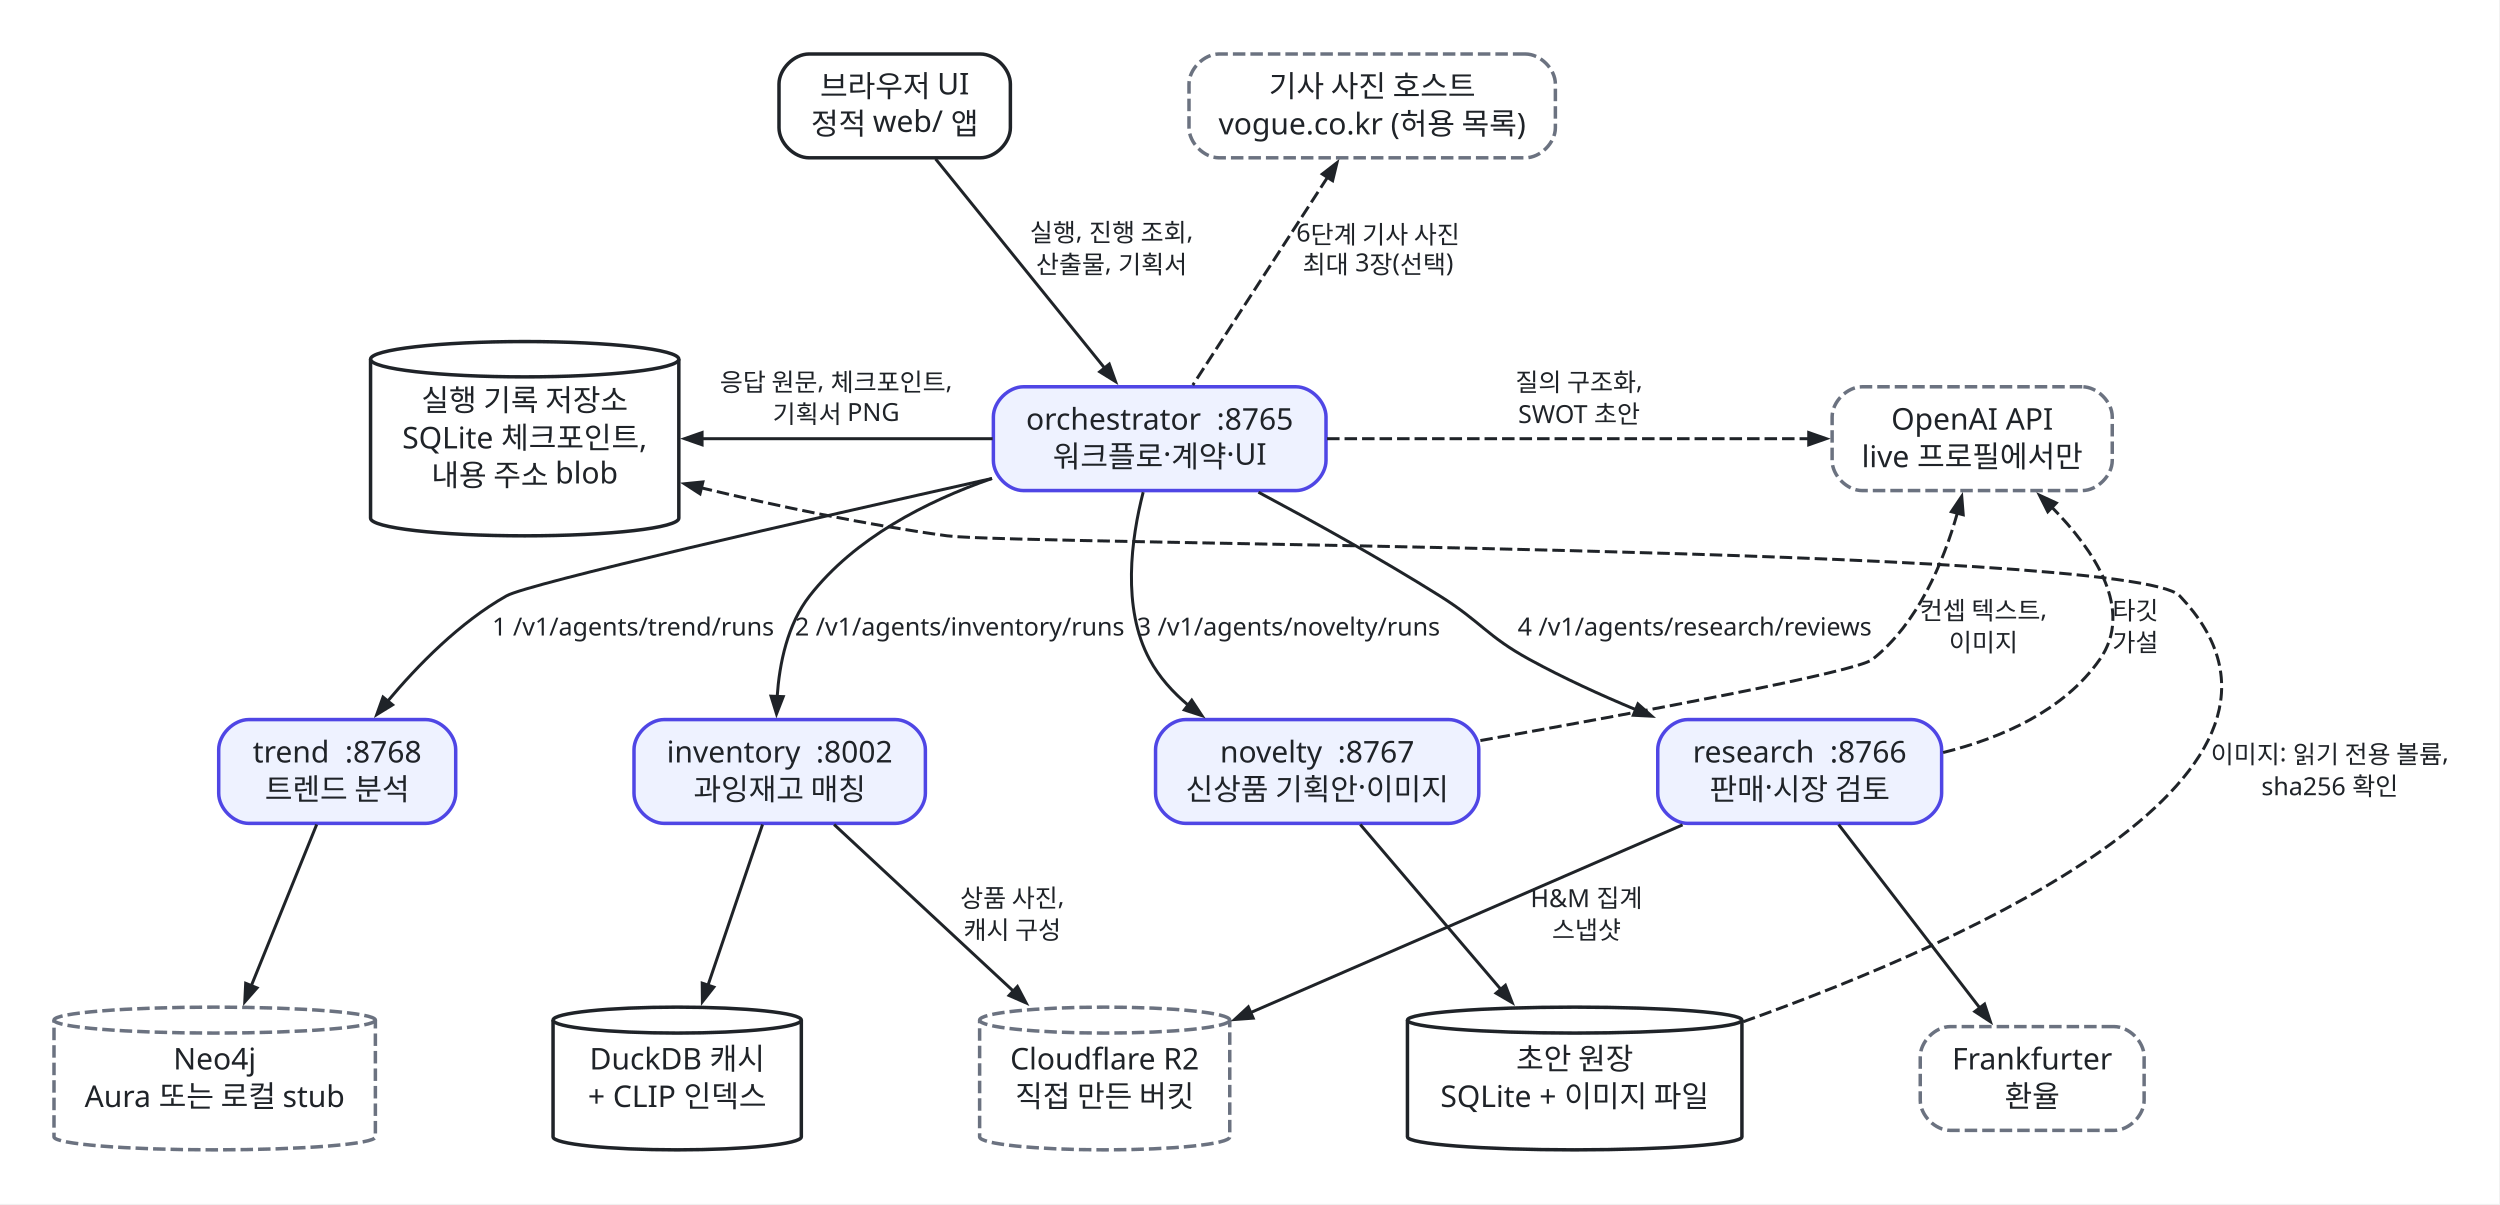
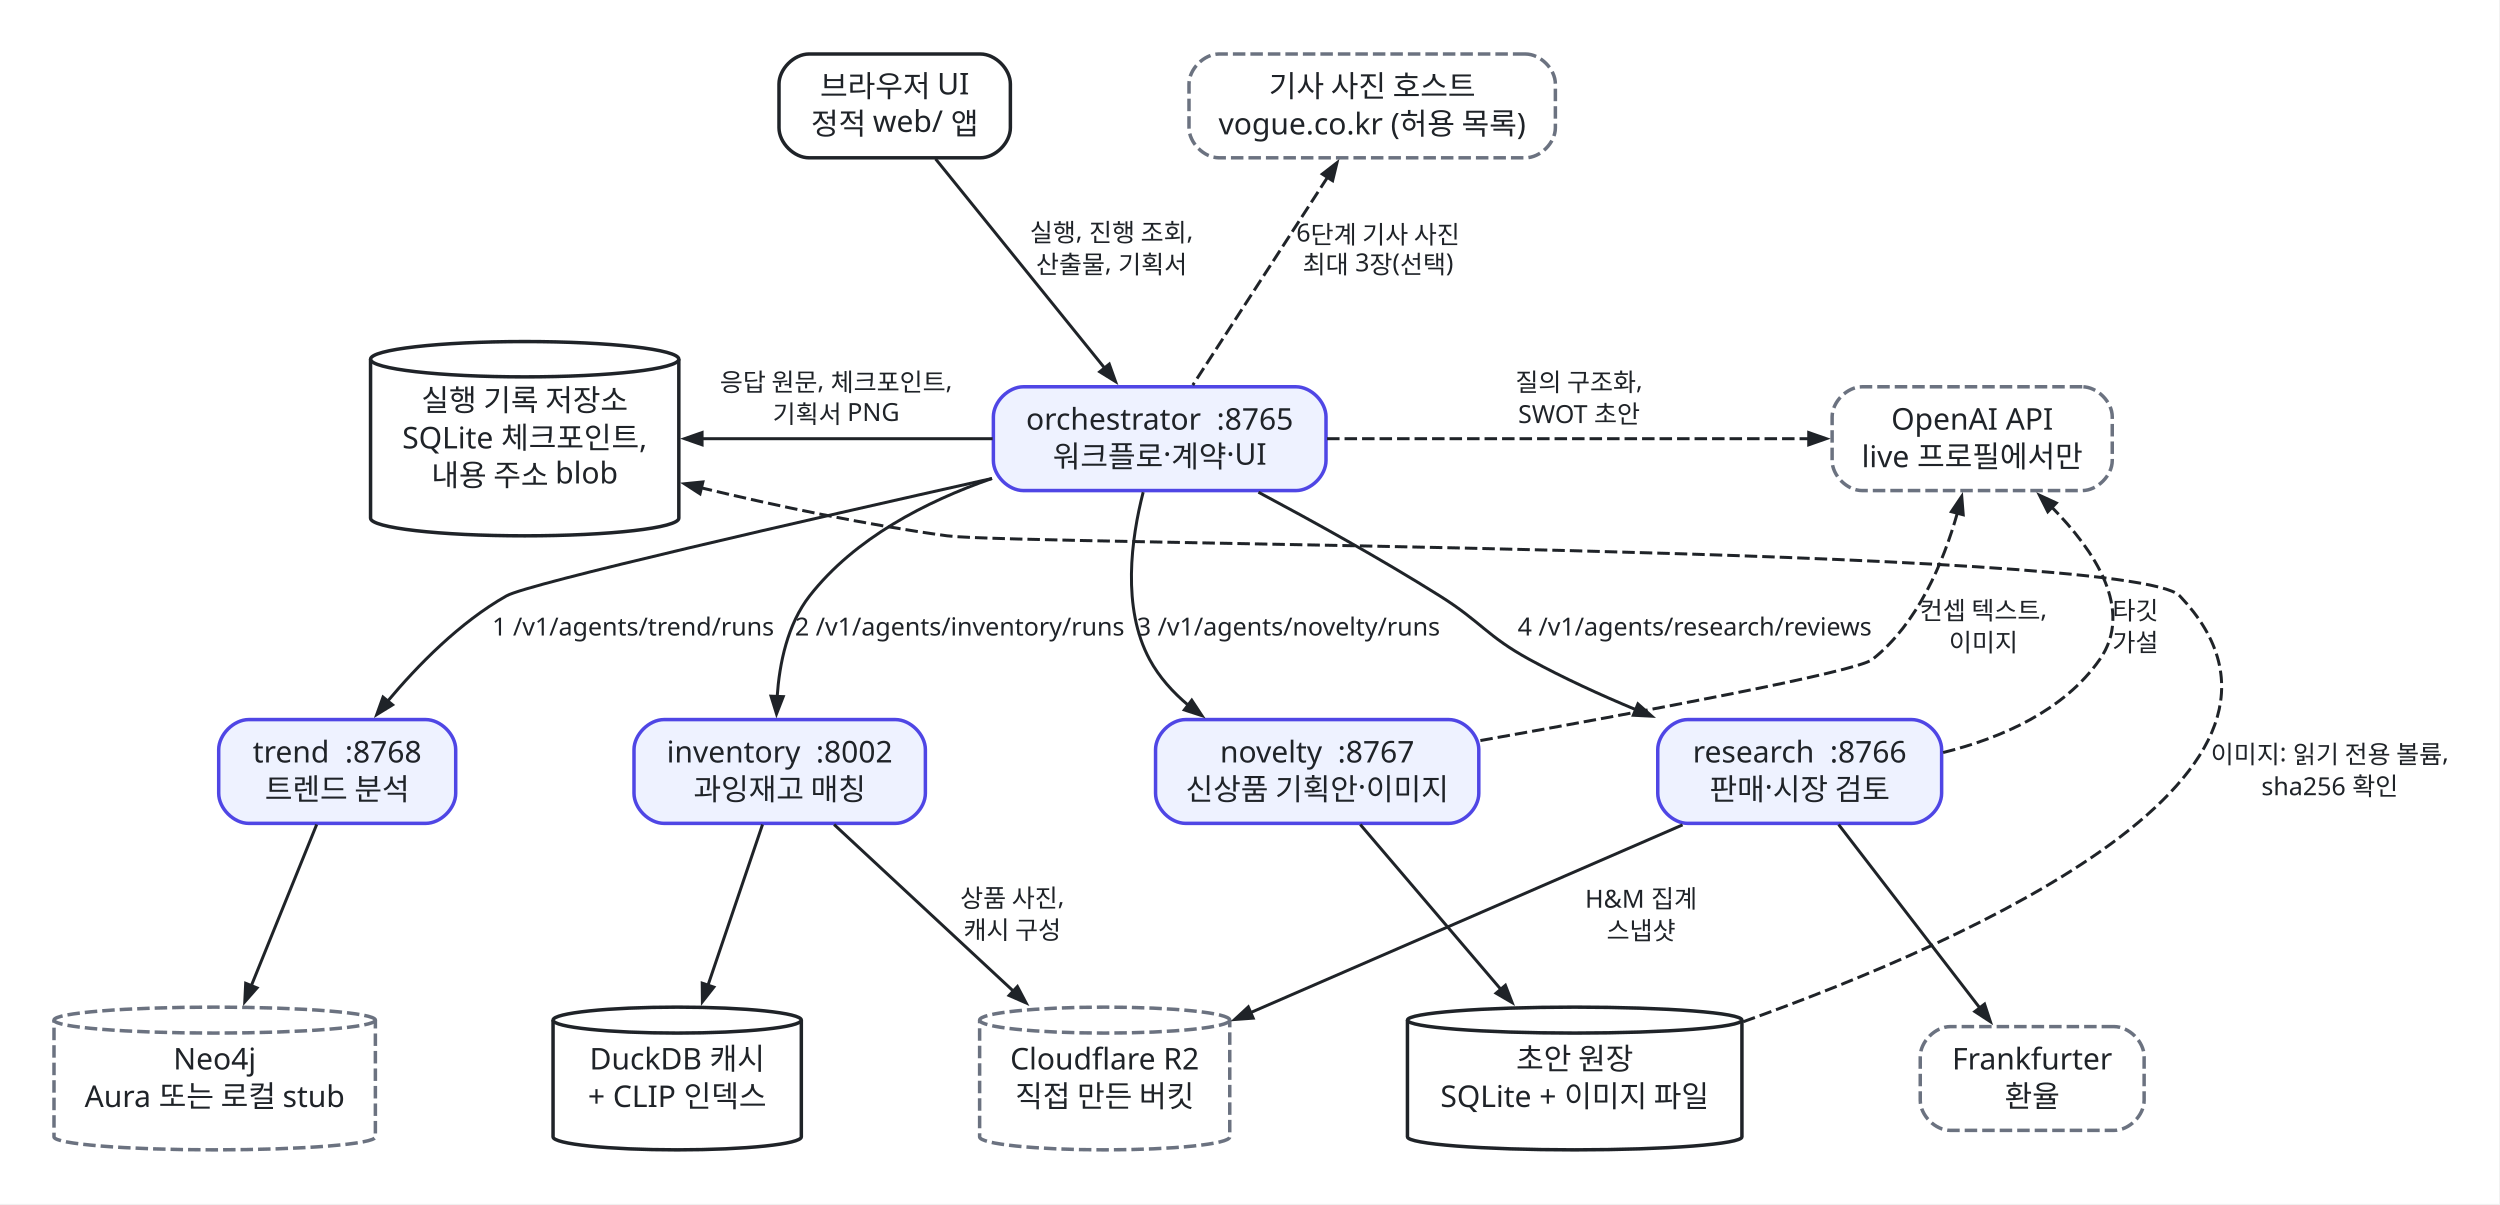
<svg xmlns="http://www.w3.org/2000/svg" width="1000pt" height="482pt" viewBox="0.00 0.00 1000.00 482.00">
  <g id="graph0" class="graph" transform="scale(1 1) rotate(0) translate(21.6 459.94)">
    <polygon fill="#ffffff" stroke="none" points="-21.6,21.6 -21.6,-459.94 978.05,-459.94 978.05,21.6 -21.6,21.6" />
    <g id="node1" class="node">
      <path fill="#eef2ff" stroke="#4f46e5" stroke-width="1.4" d="M496.8,-305.23C496.8,-305.23 387.75,-305.23 387.75,-305.23 381.75,-305.23 375.75,-299.23 375.75,-293.23 375.75,-293.23 375.75,-275.71 375.75,-275.71 375.75,-269.71 381.75,-263.71 387.75,-263.71 387.75,-263.71 496.8,-263.71 496.8,-263.71 502.8,-263.71 508.8,-269.71 508.8,-275.71 508.8,-275.71 508.8,-293.23 508.8,-293.23 508.8,-299.23 502.8,-305.23 496.8,-305.23" />
      <text xml:space="preserve" text-anchor="middle" x="442.27" y="-288.07" font-family="Pretendard" font-size="12.00" fill="#1f2328">orchestrator  :8765</text>
      <text xml:space="preserve" text-anchor="middle" x="442.27" y="-273.07" font-family="Pretendard" font-size="12.00" fill="#1f2328">워크플로·계약·UI</text>
    </g>
    <g id="node2" class="node">
      <path fill="#eef2ff" stroke="#4f46e5" stroke-width="1.4" d="M148.68,-172.11C148.68,-172.11 77.88,-172.11 77.88,-172.11 71.88,-172.11 65.88,-166.11 65.88,-160.11 65.88,-160.11 65.88,-142.59 65.88,-142.59 65.88,-136.59 71.88,-130.59 77.88,-130.59 77.88,-130.59 148.68,-130.59 148.68,-130.59 154.68,-130.59 160.68,-136.59 160.68,-142.59 160.68,-142.59 160.68,-160.11 160.68,-160.11 160.68,-166.11 154.68,-172.11 148.68,-172.11" />
      <text xml:space="preserve" text-anchor="middle" x="113.28" y="-154.95" font-family="Pretendard" font-size="12.00" fill="#1f2328">trend  :8768</text>
      <text xml:space="preserve" text-anchor="middle" x="113.28" y="-139.95" font-family="Pretendard" font-size="12.00" fill="#1f2328">트렌드 분석</text>
    </g>
    <g id="edge14" class="edge">
      <path fill="none" stroke="#1f2328" stroke-width="1.2" d="M375.23,-268.57C300.71,-251.86 189.6,-226.46 181.03,-221.61 162.36,-211.06 145.48,-193.84 133.24,-179.21" />
      <polygon fill="#1f2328" stroke="#1f2328" stroke-width="1.2" points="135.42,-178.01 129.1,-174.12 131.61,-181.1 135.42,-178.01" />
      <text xml:space="preserve" text-anchor="middle" x="231.65" y="-205.73" font-family="Pretendard" font-size="10.00" fill="#1f2328">1 /v1/agents/trend/runs</text>
    </g>
    <g id="node3" class="node">
      <path fill="#eef2ff" stroke="#4f46e5" stroke-width="1.4" d="M336.55,-172.11C336.55,-172.11 244,-172.11 244,-172.11 238,-172.11 232,-166.11 232,-160.11 232,-160.11 232,-142.59 232,-142.59 232,-136.59 238,-130.59 244,-130.59 244,-130.59 336.55,-130.59 336.55,-130.59 342.55,-130.59 348.55,-136.59 348.55,-142.59 348.55,-142.59 348.55,-160.11 348.55,-160.11 348.55,-166.11 342.55,-172.11 336.55,-172.11" />
      <text xml:space="preserve" text-anchor="middle" x="290.27" y="-154.95" font-family="Pretendard" font-size="12.00" fill="#1f2328">inventory  :8002</text>
      <text xml:space="preserve" text-anchor="middle" x="290.27" y="-139.95" font-family="Pretendard" font-size="12.00" fill="#1f2328">과잉재고 매칭</text>
    </g>
    <g id="edge15" class="edge">
      <path fill="none" stroke="#1f2328" stroke-width="1.2" d="M375.16,-268.53C348.65,-259.3 320.27,-244.64 302.27,-221.61 293.4,-210.25 290.16,-194.63 289.25,-181.09" />
      <polygon fill="#1f2328" stroke="#1f2328" stroke-width="1.2" points="291.7,-181.29 289.01,-174.38 286.81,-181.47 291.7,-181.29" />
      <text xml:space="preserve" text-anchor="middle" x="362.27" y="-205.73" font-family="Pretendard" font-size="10.00" fill="#1f2328">2 /v1/agents/inventory/runs</text>
    </g>
    <g id="node4" class="node">
      <path fill="#eef2ff" stroke="#4f46e5" stroke-width="1.4" d="M557.92,-172.11C557.92,-172.11 452.62,-172.11 452.62,-172.11 446.62,-172.11 440.62,-166.11 440.62,-160.11 440.62,-160.11 440.62,-142.59 440.62,-142.59 440.62,-136.59 446.62,-130.59 452.62,-130.59 452.62,-130.59 557.92,-130.59 557.92,-130.59 563.92,-130.59 569.92,-136.59 569.92,-142.59 569.92,-142.59 569.92,-160.11 569.92,-160.11 569.92,-166.11 563.92,-172.11 557.92,-172.11" />
      <text xml:space="preserve" text-anchor="middle" x="505.27" y="-154.95" font-family="Pretendard" font-size="12.00" fill="#1f2328">novelty  :8767</text>
      <text xml:space="preserve" text-anchor="middle" x="505.27" y="-139.95" font-family="Pretendard" font-size="12.00" fill="#1f2328">신상품 기획안·이미지</text>
    </g>
    <g id="edge16" class="edge">
      <path fill="none" stroke="#1f2328" stroke-width="1.2" d="M435.67,-263.07C430.9,-244.46 427.07,-216.81 438.27,-196.11 442.06,-189.11 447.51,-183.05 453.68,-177.87" />
      <polygon fill="#1f2328" stroke="#1f2328" stroke-width="1.2" points="455.1,-179.87 459.18,-173.68 452.13,-175.97 455.1,-179.87" />
      <text xml:space="preserve" text-anchor="middle" x="493.77" y="-205.73" font-family="Pretendard" font-size="10.00" fill="#1f2328">3 /v1/agents/novelty/runs</text>
    </g>
    <g id="node5" class="node">
      <path fill="#eef2ff" stroke="#4f46e5" stroke-width="1.4" d="M743.05,-172.11C743.05,-172.11 653.5,-172.11 653.5,-172.11 647.5,-172.11 641.5,-166.11 641.5,-160.11 641.5,-160.11 641.5,-142.59 641.5,-142.59 641.5,-136.59 647.5,-130.59 653.5,-130.59 653.5,-130.59 743.05,-130.59 743.05,-130.59 749.05,-130.59 755.05,-136.59 755.05,-142.59 755.05,-142.59 755.05,-160.11 755.05,-160.11 755.05,-166.11 749.05,-172.11 743.05,-172.11" />
      <text xml:space="preserve" text-anchor="middle" x="698.27" y="-154.95" font-family="Pretendard" font-size="12.00" fill="#1f2328">research  :8766</text>
      <text xml:space="preserve" text-anchor="middle" x="698.27" y="-139.95" font-family="Pretendard" font-size="12.00" fill="#1f2328">판매·시장 검토</text>
    </g>
    <g id="edge17" class="edge">
      <path fill="none" stroke="#1f2328" stroke-width="1.2" d="M481.77,-263.05C503.5,-251.46 530.76,-236.37 554.27,-221.61 570.88,-211.19 573.07,-205.52 590.27,-196.11 603.68,-188.78 618.57,-181.96 632.91,-176" />
      <polygon fill="#1f2328" stroke="#1f2328" stroke-width="1.2" points="633.57,-178.38 639.12,-173.46 631.72,-173.84 633.57,-178.38" />
      <text xml:space="preserve" text-anchor="middle" x="656.27" y="-205.73" font-family="Pretendard" font-size="10.00" fill="#1f2328">4 /v1/agents/research/reviews</text>
    </g>
    <g id="node7" class="node">
      <path fill="none" stroke="#1f2328" stroke-width="1.4" d="M249.93,-316.26C249.93,-320.16 222.29,-323.32 188.28,-323.32 154.26,-323.32 126.62,-320.16 126.62,-316.26 126.62,-316.26 126.62,-252.67 126.62,-252.67 126.62,-248.78 154.26,-245.61 188.28,-245.61 222.29,-245.61 249.93,-248.78 249.93,-252.67 249.93,-252.67 249.93,-316.26 249.93,-316.26" />
      <path fill="none" stroke="#1f2328" stroke-width="1.4" d="M249.93,-316.26C249.93,-312.36 222.29,-309.19 188.28,-309.19 154.26,-309.19 126.62,-312.36 126.62,-316.26" />
      <text xml:space="preserve" text-anchor="middle" x="188.28" y="-295.57" font-family="Pretendard" font-size="12.00" fill="#1f2328">실행 기록 저장소</text>
      <text xml:space="preserve" text-anchor="middle" x="188.28" y="-280.57" font-family="Pretendard" font-size="12.00" fill="#1f2328">SQLite 체크포인트,</text>
      <text xml:space="preserve" text-anchor="middle" x="188.28" y="-265.57" font-family="Pretendard" font-size="12.00" fill="#1f2328">내용 주소 blob</text>
    </g>
    <g id="edge12" class="edge">
      <path fill="none" stroke="#1f2328" stroke-width="1.2" d="M375.44,-284.47C339.6,-284.47 295.44,-284.47 259.01,-284.47" />
      <polygon fill="#1f2328" stroke="#1f2328" stroke-width="1.2" points="259.23,-282.02 252.23,-284.47 259.23,-286.92 259.23,-282.02" />
      <text xml:space="preserve" text-anchor="middle" x="312.84" y="-303.47" font-family="Pretendard" font-size="10.00" fill="#1f2328">응답 원문, 체크포인트,</text>
      <text xml:space="preserve" text-anchor="middle" x="312.84" y="-290.72" font-family="Pretendard" font-size="10.00" fill="#1f2328">기획서 PNG</text>
    </g>
    <g id="node13" class="node">
      <path fill="none" stroke="#6b7280" stroke-width="1.4" stroke-dasharray="5,2" d="M811.3,-305.23C811.3,-305.23 723.25,-305.23 723.25,-305.23 717.25,-305.23 711.25,-299.23 711.25,-293.23 711.25,-293.23 711.25,-275.71 711.25,-275.71 711.25,-269.71 717.25,-263.71 723.25,-263.71 723.25,-263.71 811.3,-263.71 811.3,-263.71 817.3,-263.71 823.3,-269.71 823.3,-275.71 823.3,-275.71 823.3,-293.23 823.3,-293.23 823.3,-299.23 817.3,-305.23 811.3,-305.23" />
      <text xml:space="preserve" text-anchor="middle" x="767.27" y="-288.07" font-family="Pretendard" font-size="12.00" fill="#1f2328">OpenAI API</text>
      <text xml:space="preserve" text-anchor="middle" x="767.27" y="-273.07" font-family="Pretendard" font-size="12.00" fill="#1f2328">live 프로필에서만</text>
    </g>
    <g id="edge27" class="edge">
      <path fill="none" stroke="#1f2328" stroke-width="1.2" stroke-dasharray="5,2" d="M509.22,-284.47C565.66,-284.47 645.96,-284.47 701.94,-284.47" />
      <polygon fill="#1f2328" stroke="#1f2328" stroke-width="1.2" points="701.89,-286.92 708.89,-284.47 701.89,-282.02 701.89,-286.92" />
      <text xml:space="preserve" text-anchor="middle" x="610.02" y="-303.47" font-family="Pretendard" font-size="10.00" fill="#1f2328">질의 구조화,</text>
      <text xml:space="preserve" text-anchor="middle" x="610.02" y="-290.72" font-family="Pretendard" font-size="10.00" fill="#1f2328">SWOT 초안</text>
    </g>
    <g id="node10" class="node">
      <path fill="none" stroke="#6b7280" stroke-width="1.4" stroke-dasharray="5,2" d="M128.55,-51.9C128.55,-54.76 99.74,-57.09 64.28,-57.09 28.81,-57.09 0,-54.76 0,-51.9 0,-51.9 0,-5.19 0,-5.19 0,-2.33 28.81,0 64.28,0 99.74,0 128.55,-2.33 128.55,-5.19 128.55,-5.19 128.55,-51.9 128.55,-51.9" />
      <path fill="none" stroke="#6b7280" stroke-width="1.4" stroke-dasharray="5,2" d="M128.55,-51.9C128.55,-49.04 99.74,-46.71 64.28,-46.71 28.81,-46.71 0,-49.04 0,-51.9" />
      <text xml:space="preserve" text-anchor="middle" x="64.28" y="-32.15" font-family="Pretendard" font-size="12.00" fill="#1f2328">Neo4j</text>
      <text xml:space="preserve" text-anchor="middle" x="64.28" y="-17.15" font-family="Pretendard" font-size="12.00" fill="#1f2328">Aura 또는 로컬 stub</text>
    </g>
    <g id="edge18" class="edge">
      <path fill="none" stroke="#1f2328" stroke-width="1.2" d="M105.07,-130.13C97.95,-112.58 87.47,-86.74 78.92,-65.65" />
      <polygon fill="#1f2328" stroke="#1f2328" stroke-width="1.2" points="81.21,-64.78 76.31,-59.21 76.67,-66.62 81.21,-64.78" />
    </g>
    <g id="node8" class="node">
      <path fill="none" stroke="#1f2328" stroke-width="1.4" d="M298.93,-51.9C298.93,-54.76 276.67,-57.09 249.28,-57.09 221.88,-57.09 199.62,-54.76 199.62,-51.9 199.62,-51.9 199.62,-5.19 199.62,-5.19 199.62,-2.33 221.88,0 249.28,0 276.67,0 298.93,-2.33 298.93,-5.19 298.93,-5.19 298.93,-51.9 298.93,-51.9" />
      <path fill="none" stroke="#1f2328" stroke-width="1.4" d="M298.93,-51.9C298.93,-49.04 276.67,-46.71 249.28,-46.71 221.88,-46.71 199.62,-49.04 199.62,-51.9" />
      <text xml:space="preserve" text-anchor="middle" x="249.28" y="-32.15" font-family="Pretendard" font-size="12.00" fill="#1f2328">DuckDB 캐시</text>
      <text xml:space="preserve" text-anchor="middle" x="249.28" y="-17.15" font-family="Pretendard" font-size="12.00" fill="#1f2328">+ CLIP 인덱스</text>
    </g>
    <g id="edge19" class="edge">
      <path fill="none" stroke="#1f2328" stroke-width="1.2" d="M283.41,-130.13C277.46,-112.58 268.69,-86.74 261.53,-65.65" />
      <polygon fill="#1f2328" stroke="#1f2328" stroke-width="1.2" points="263.93,-65.09 259.36,-59.25 259.29,-66.67 263.93,-65.09" />
    </g>
    <g id="node11" class="node">
      <path fill="none" stroke="#6b7280" stroke-width="1.4" stroke-dasharray="5,2" d="M470.3,-51.9C470.3,-54.76 447.88,-57.09 420.27,-57.09 392.67,-57.09 370.25,-54.76 370.25,-51.9 370.25,-51.9 370.25,-5.19 370.25,-5.19 370.25,-2.33 392.67,0 420.27,0 447.88,0 470.3,-2.33 470.3,-5.19 470.3,-5.19 470.3,-51.9 470.3,-51.9" />
      <path fill="none" stroke="#6b7280" stroke-width="1.4" stroke-dasharray="5,2" d="M470.3,-51.9C470.3,-49.04 447.88,-46.71 420.27,-46.71 392.67,-46.71 370.25,-49.04 370.25,-51.9" />
      <text xml:space="preserve" text-anchor="middle" x="420.27" y="-32.15" font-family="Pretendard" font-size="12.00" fill="#1f2328">Cloudflare R2</text>
      <text xml:space="preserve" text-anchor="middle" x="420.27" y="-17.15" font-family="Pretendard" font-size="12.00" fill="#1f2328">직접 만든 버킷</text>
    </g>
    <g id="edge20" class="edge">
      <path fill="none" stroke="#1f2328" stroke-width="1.2" d="M312.03,-130.13C331.59,-111.96 360.7,-84.9 383.81,-63.43" />
      <polygon fill="#1f2328" stroke="#1f2328" stroke-width="1.2" points="385.37,-65.33 388.83,-58.77 382.03,-61.74 385.37,-65.33" />
      <text xml:space="preserve" text-anchor="middle" x="383.31" y="-97.09" font-family="Pretendard" font-size="10.00" fill="#1f2328">상품 사진,</text>
      <text xml:space="preserve" text-anchor="middle" x="383.31" y="-84.34" font-family="Pretendard" font-size="10.00" fill="#1f2328">캐시 구성</text>
    </g>
    <g id="node9" class="node">
      <path fill="none" stroke="#1f2328" stroke-width="1.4" d="M675.17,-51.9C675.17,-54.76 645.19,-57.09 608.27,-57.09 571.36,-57.09 541.38,-54.76 541.38,-51.9 541.38,-51.9 541.38,-5.19 541.38,-5.19 541.38,-2.33 571.36,0 608.27,0 645.19,0 675.17,-2.33 675.17,-5.19 675.17,-5.19 675.17,-51.9 675.17,-51.9" />
      <path fill="none" stroke="#1f2328" stroke-width="1.4" d="M675.17,-51.9C675.17,-49.04 645.19,-46.71 608.27,-46.71 571.36,-46.71 541.38,-49.04 541.38,-51.9" />
      <text xml:space="preserve" text-anchor="middle" x="608.27" y="-32.15" font-family="Pretendard" font-size="12.00" fill="#1f2328">초안 원장</text>
      <text xml:space="preserve" text-anchor="middle" x="608.27" y="-17.15" font-family="Pretendard" font-size="12.00" fill="#1f2328">SQLite + 이미지 파일</text>
    </g>
    <g id="edge21" class="edge">
      <path fill="none" stroke="#1f2328" stroke-width="1.2" d="M522.51,-130.13C537.88,-112.11 560.68,-85.36 578.92,-63.98" />
      <polygon fill="#1f2328" stroke="#1f2328" stroke-width="1.2" points="580.56,-65.83 583.24,-58.91 576.83,-62.65 580.56,-65.83" />
    </g>
    <g id="edge22" class="edge">
      <path fill="none" stroke="#1f2328" stroke-width="1.2" stroke-dasharray="5,2" d="M570.56,-163.72C633.79,-174.97 721.03,-191.18 727.27,-196.11 745.56,-210.54 755.8,-235.21 761.33,-254.66" />
      <polygon fill="#1f2328" stroke="#1f2328" stroke-width="1.2" points="758.95,-255.27 763.09,-261.42 763.69,-254.03 758.95,-255.27" />
      <text xml:space="preserve" text-anchor="middle" x="771.77" y="-212.11" font-family="Pretendard" font-size="10.00" fill="#1f2328">컨셉 텍스트,</text>
      <text xml:space="preserve" text-anchor="middle" x="771.77" y="-199.36" font-family="Pretendard" font-size="10.00" fill="#1f2328">이미지</text>
    </g>
    <g id="edge25" class="edge">
      <path fill="none" stroke="#1f2328" stroke-width="1.2" d="M651.43,-129.99C603.84,-109.31 530.02,-77.23 478.65,-54.91" />
      <polygon fill="#1f2328" stroke="#1f2328" stroke-width="1.2" points="479.67,-52.68 472.27,-52.14 477.72,-57.18 479.67,-52.68" />
-       <text xml:space="preserve" text-anchor="middle" x="612.98" y="-97.09" font-family="Pretendard" font-size="10.00" fill="#1f2328">H&amp;M 집계</text>
-       <text xml:space="preserve" text-anchor="middle" x="612.98" y="-84.34" font-family="Pretendard" font-size="10.00" fill="#1f2328">스냅샷</text>
+       <text xml:space="preserve" text-anchor="middle" x="634.83" y="-96.85" font-family="Pretendard" font-size="10.00" fill="#1f2328">H&amp;M 집계</text>
+       <text xml:space="preserve" text-anchor="middle" x="634.83" y="-84.1" font-family="Pretendard" font-size="10.00" fill="#1f2328">스냅샷</text>
    </g>
    <g id="node12" class="node">
      <path fill="none" stroke="#6b7280" stroke-width="1.4" stroke-dasharray="5,2" d="M824.05,-49.3C824.05,-49.3 758.5,-49.3 758.5,-49.3 752.5,-49.3 746.5,-43.3 746.5,-37.3 746.5,-37.3 746.5,-19.78 746.5,-19.78 746.5,-13.78 752.5,-7.79 758.5,-7.79 758.5,-7.79 824.05,-7.79 824.05,-7.79 830.05,-7.79 836.05,-13.79 836.05,-19.79 836.05,-19.79 836.05,-37.3 836.05,-37.3 836.05,-43.3 830.05,-49.3 824.05,-49.3" />
      <text xml:space="preserve" text-anchor="middle" x="791.27" y="-32.15" font-family="Pretendard" font-size="12.00" fill="#1f2328">Frankfurter</text>
      <text xml:space="preserve" text-anchor="middle" x="791.27" y="-17.15" font-family="Pretendard" font-size="12.00" fill="#1f2328">환율</text>
    </g>
    <g id="edge24" class="edge">
      <path fill="none" stroke="#1f2328" stroke-width="1.2" d="M713.84,-130.13C729.33,-110.01 753.21,-79 770.35,-56.73" />
      <polygon fill="#1f2328" stroke="#1f2328" stroke-width="1.2" points="772.22,-58.31 774.55,-51.27 768.34,-55.32 772.22,-58.31" />
    </g>
    <g id="edge23" class="edge">
      <path fill="none" stroke="#1f2328" stroke-width="1.2" stroke-dasharray="5,2" d="M755.64,-158.92C779.07,-164.74 803.97,-175.67 818.27,-196.11 832.12,-215.89 816.39,-239.61 798.86,-257.34" />
      <polygon fill="#1f2328" stroke="#1f2328" stroke-width="1.2" points="797.52,-255.23 794.19,-261.85 800.92,-258.75 797.52,-255.23" />
      <text xml:space="preserve" text-anchor="middle" x="832.56" y="-212.11" font-family="Pretendard" font-size="10.00" fill="#1f2328">타깃</text>
      <text xml:space="preserve" text-anchor="middle" x="832.56" y="-199.36" font-family="Pretendard" font-size="10.00" fill="#1f2328">가설</text>
    </g>
    <g id="node6" class="node">
      <path fill="none" stroke="#1f2328" stroke-width="1.4" d="M370.55,-438.34C370.55,-438.34 302,-438.34 302,-438.34 296,-438.34 290,-432.34 290,-426.34 290,-426.34 290,-408.82 290,-408.82 290,-402.82 296,-396.82 302,-396.82 302,-396.82 370.55,-396.82 370.55,-396.82 376.55,-396.82 382.55,-402.82 382.55,-408.82 382.55,-408.82 382.55,-426.34 382.55,-426.34 382.55,-432.34 376.55,-438.34 370.55,-438.34" />
      <text xml:space="preserve" text-anchor="middle" x="336.27" y="-421.18" font-family="Pretendard" font-size="12.00" fill="#1f2328">브라우저 UI</text>
      <text xml:space="preserve" text-anchor="middle" x="336.27" y="-406.18" font-family="Pretendard" font-size="12.00" fill="#1f2328">정적 web/ 앱</text>
    </g>
    <g id="edge11" class="edge">
      <path fill="none" stroke="#1f2328" stroke-width="1.2" d="M352.61,-396.39C370.76,-373.93 400.17,-337.55 420.33,-312.61" />
      <polygon fill="#1f2328" stroke="#1f2328" stroke-width="1.2" points="422.11,-314.3 424.61,-307.32 418.3,-311.22 422.11,-314.3" />
      <text xml:space="preserve" text-anchor="middle" x="421.9" y="-363.32" font-family="Pretendard" font-size="10.00" fill="#1f2328"> 실행, 진행 조회,</text>
      <text xml:space="preserve" text-anchor="middle" x="421.9" y="-350.57" font-family="Pretendard" font-size="10.00" fill="#1f2328"> 산출물, 기획서</text>
    </g>
    <g id="node14" class="node">
      <path fill="none" stroke="#6b7280" stroke-width="1.4" stroke-dasharray="5,2" d="M588.55,-438.34C588.55,-438.34 466,-438.34 466,-438.34 460,-438.34 454,-432.34 454,-426.34 454,-426.34 454,-408.82 454,-408.82 454,-402.82 460,-396.82 466,-396.82 466,-396.82 588.55,-396.82 588.55,-396.82 594.55,-396.82 600.55,-402.82 600.55,-408.82 600.55,-408.82 600.55,-426.34 600.55,-426.34 600.55,-432.34 594.55,-438.34 588.55,-438.34" />
      <text xml:space="preserve" text-anchor="middle" x="527.27" y="-421.18" font-family="Pretendard" font-size="12.00" fill="#1f2328">기사 사진 호스트</text>
      <text xml:space="preserve" text-anchor="middle" x="527.27" y="-406.18" font-family="Pretendard" font-size="12.00" fill="#1f2328">vogue.co.kr (허용 목록)</text>
    </g>
    <g id="edge26" class="edge">
      <path fill="none" stroke="#1f2328" stroke-width="1.2" stroke-dasharray="5,2" d="M675.66,-51.24C768.53,-84.41 917.23,-151.31 850.27,-221.61 831.36,-241.47 384.45,-241.93 357.27,-245.61 324.59,-250.03 288.89,-257.62 258.76,-264.84" />
      <polygon fill="#1f2328" stroke="#1f2328" stroke-width="1.2" points="258.4,-262.4 252.18,-266.43 259.56,-267.17 258.4,-262.4" />
      <text xml:space="preserve" text-anchor="middle" x="910.32" y="-154.6" font-family="Pretendard" font-size="10.00" fill="#1f2328">이미지: 읽기 전용 볼륨,</text>
      <text xml:space="preserve" text-anchor="middle" x="910.32" y="-141.85" font-family="Pretendard" font-size="10.00" fill="#1f2328">sha256 확인</text>
    </g>
    <g id="edge13" class="edge">
      <path fill="none" stroke="#1f2328" stroke-width="1.2" stroke-dasharray="5,2" d="M509.43,-389.06C493.34,-364.23 470.02,-328.27 455.52,-305.91" />
      <polygon fill="#1f2328" stroke="#1f2328" stroke-width="1.2" points="507.33,-390.32 513.19,-394.86 511.44,-387.65 507.33,-390.32" />
      <text xml:space="preserve" text-anchor="middle" x="529.61" y="-363.32" font-family="Pretendard" font-size="10.00" fill="#1f2328">6단계 기사 사진</text>
      <text xml:space="preserve" text-anchor="middle" x="529.61" y="-350.57" font-family="Pretendard" font-size="10.00" fill="#1f2328">최대 3장(선택)</text>
    </g>
  </g>
</svg>
